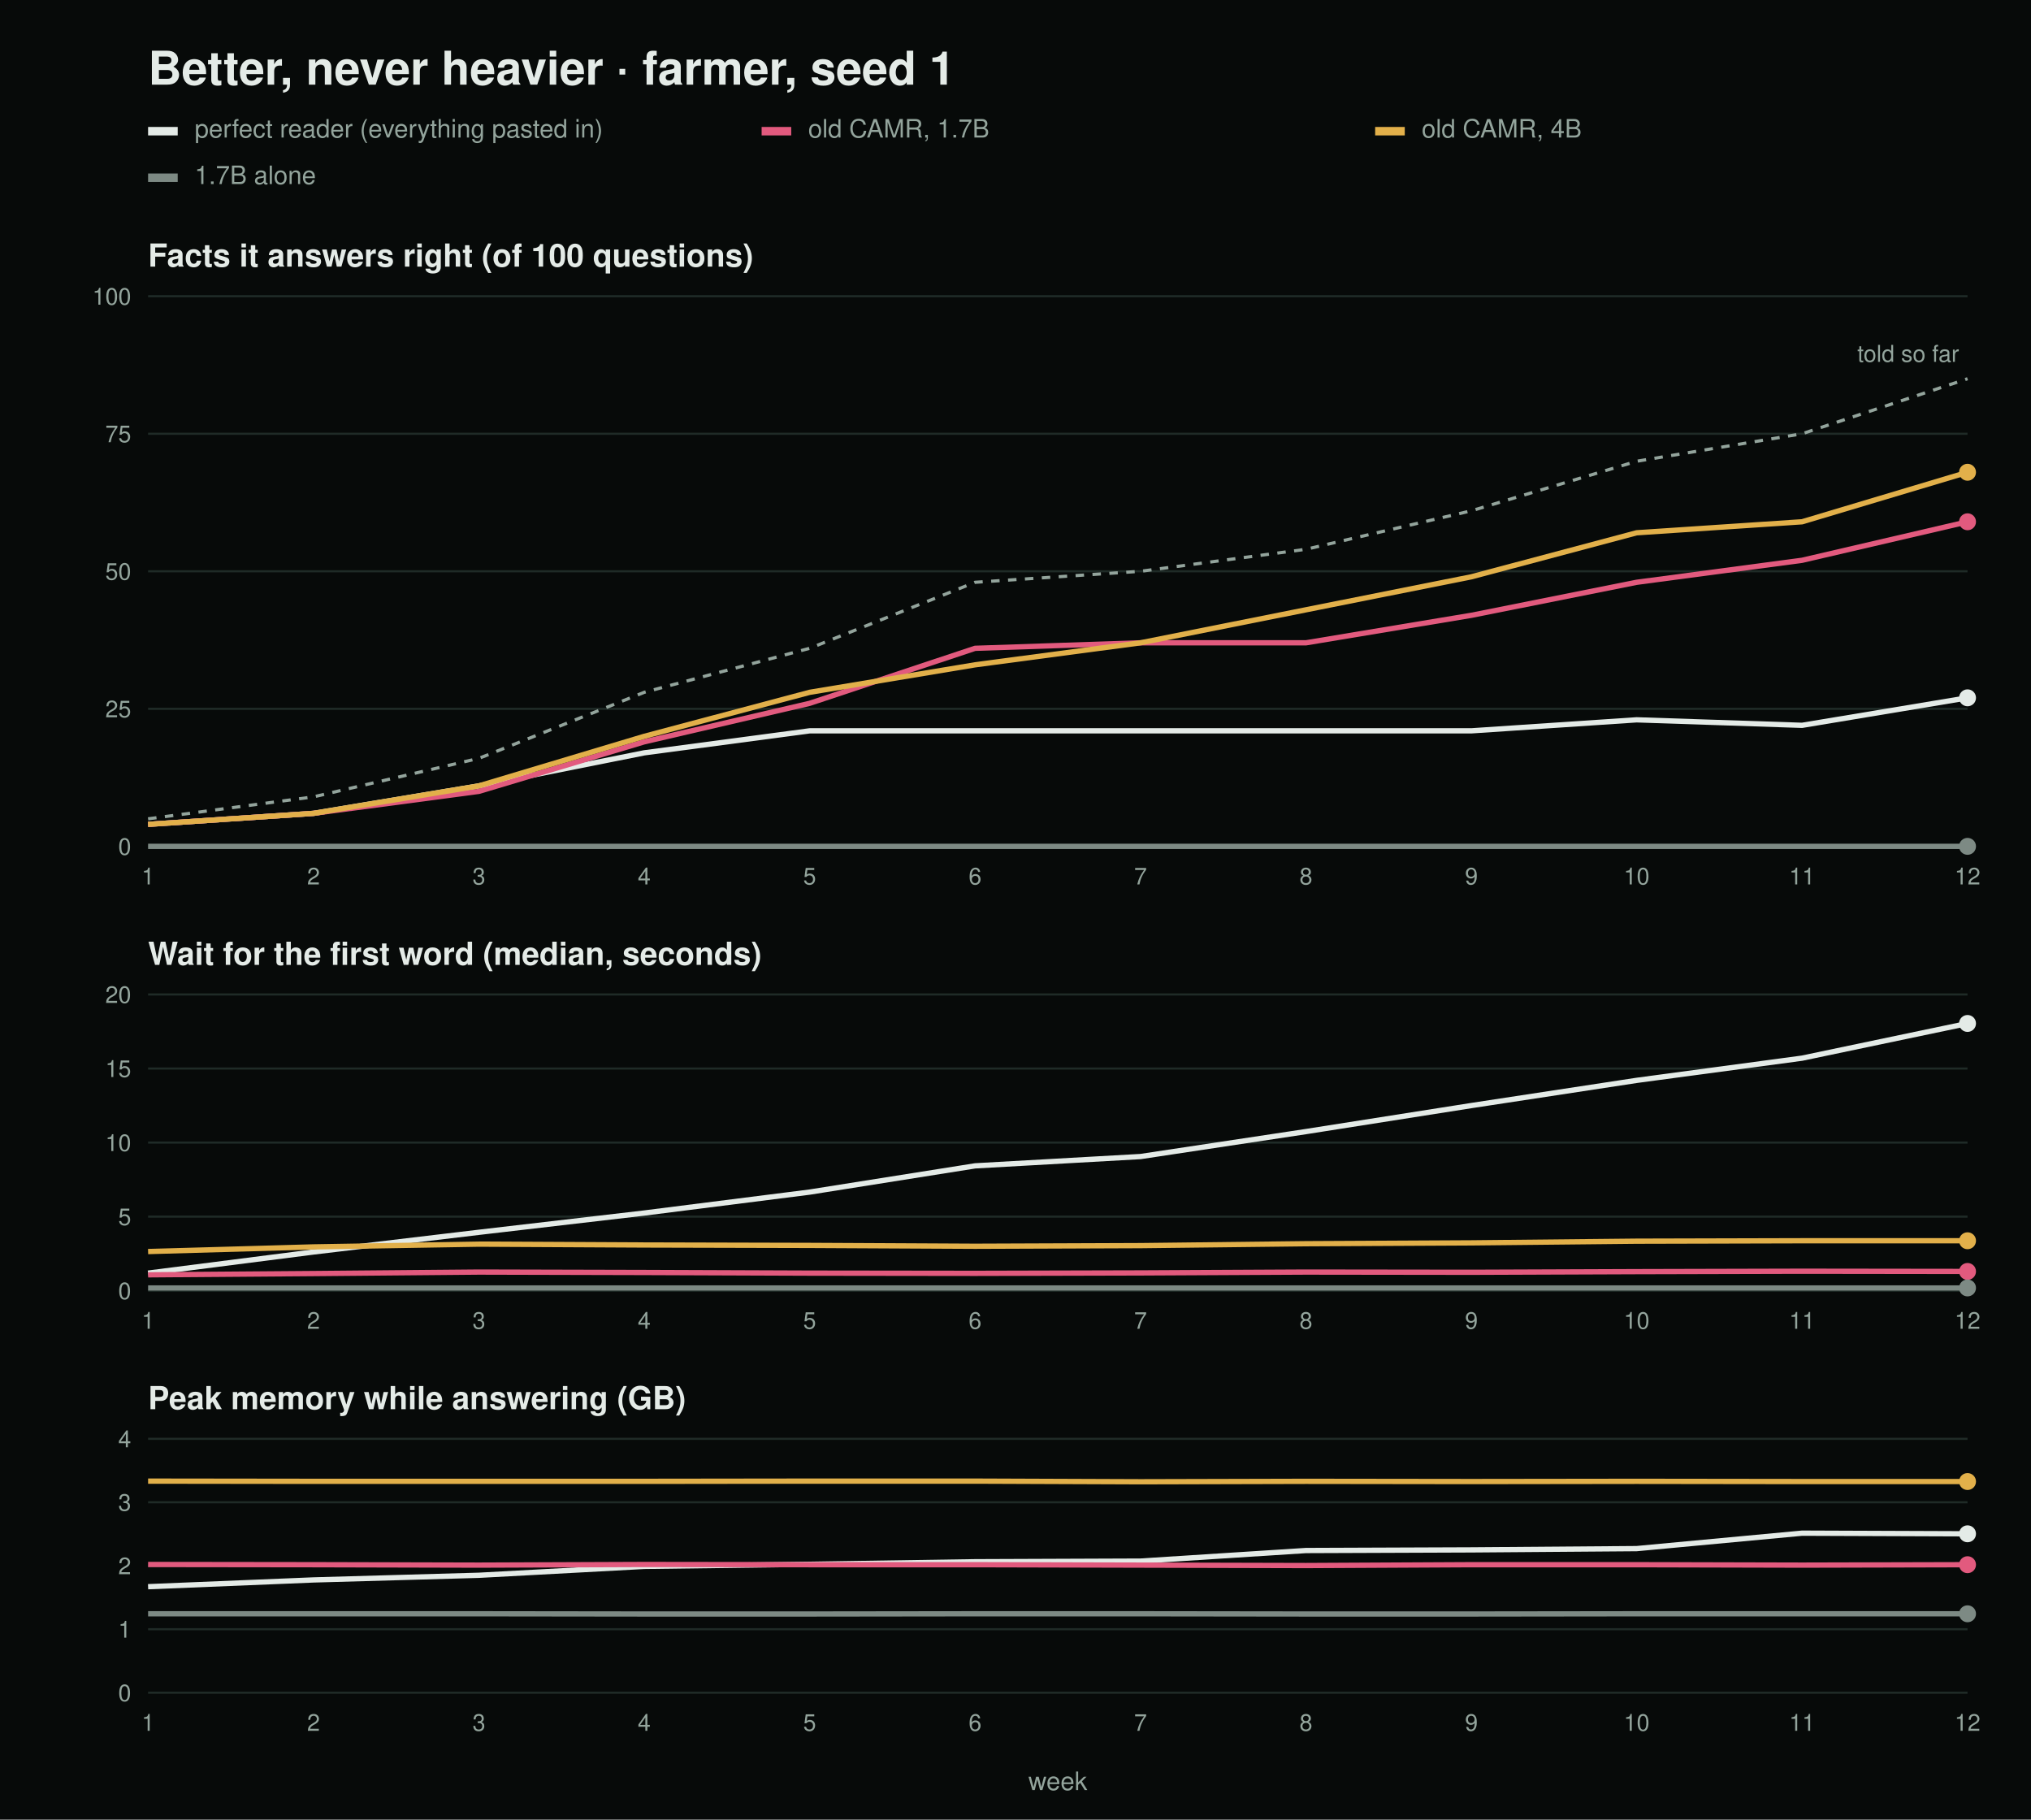
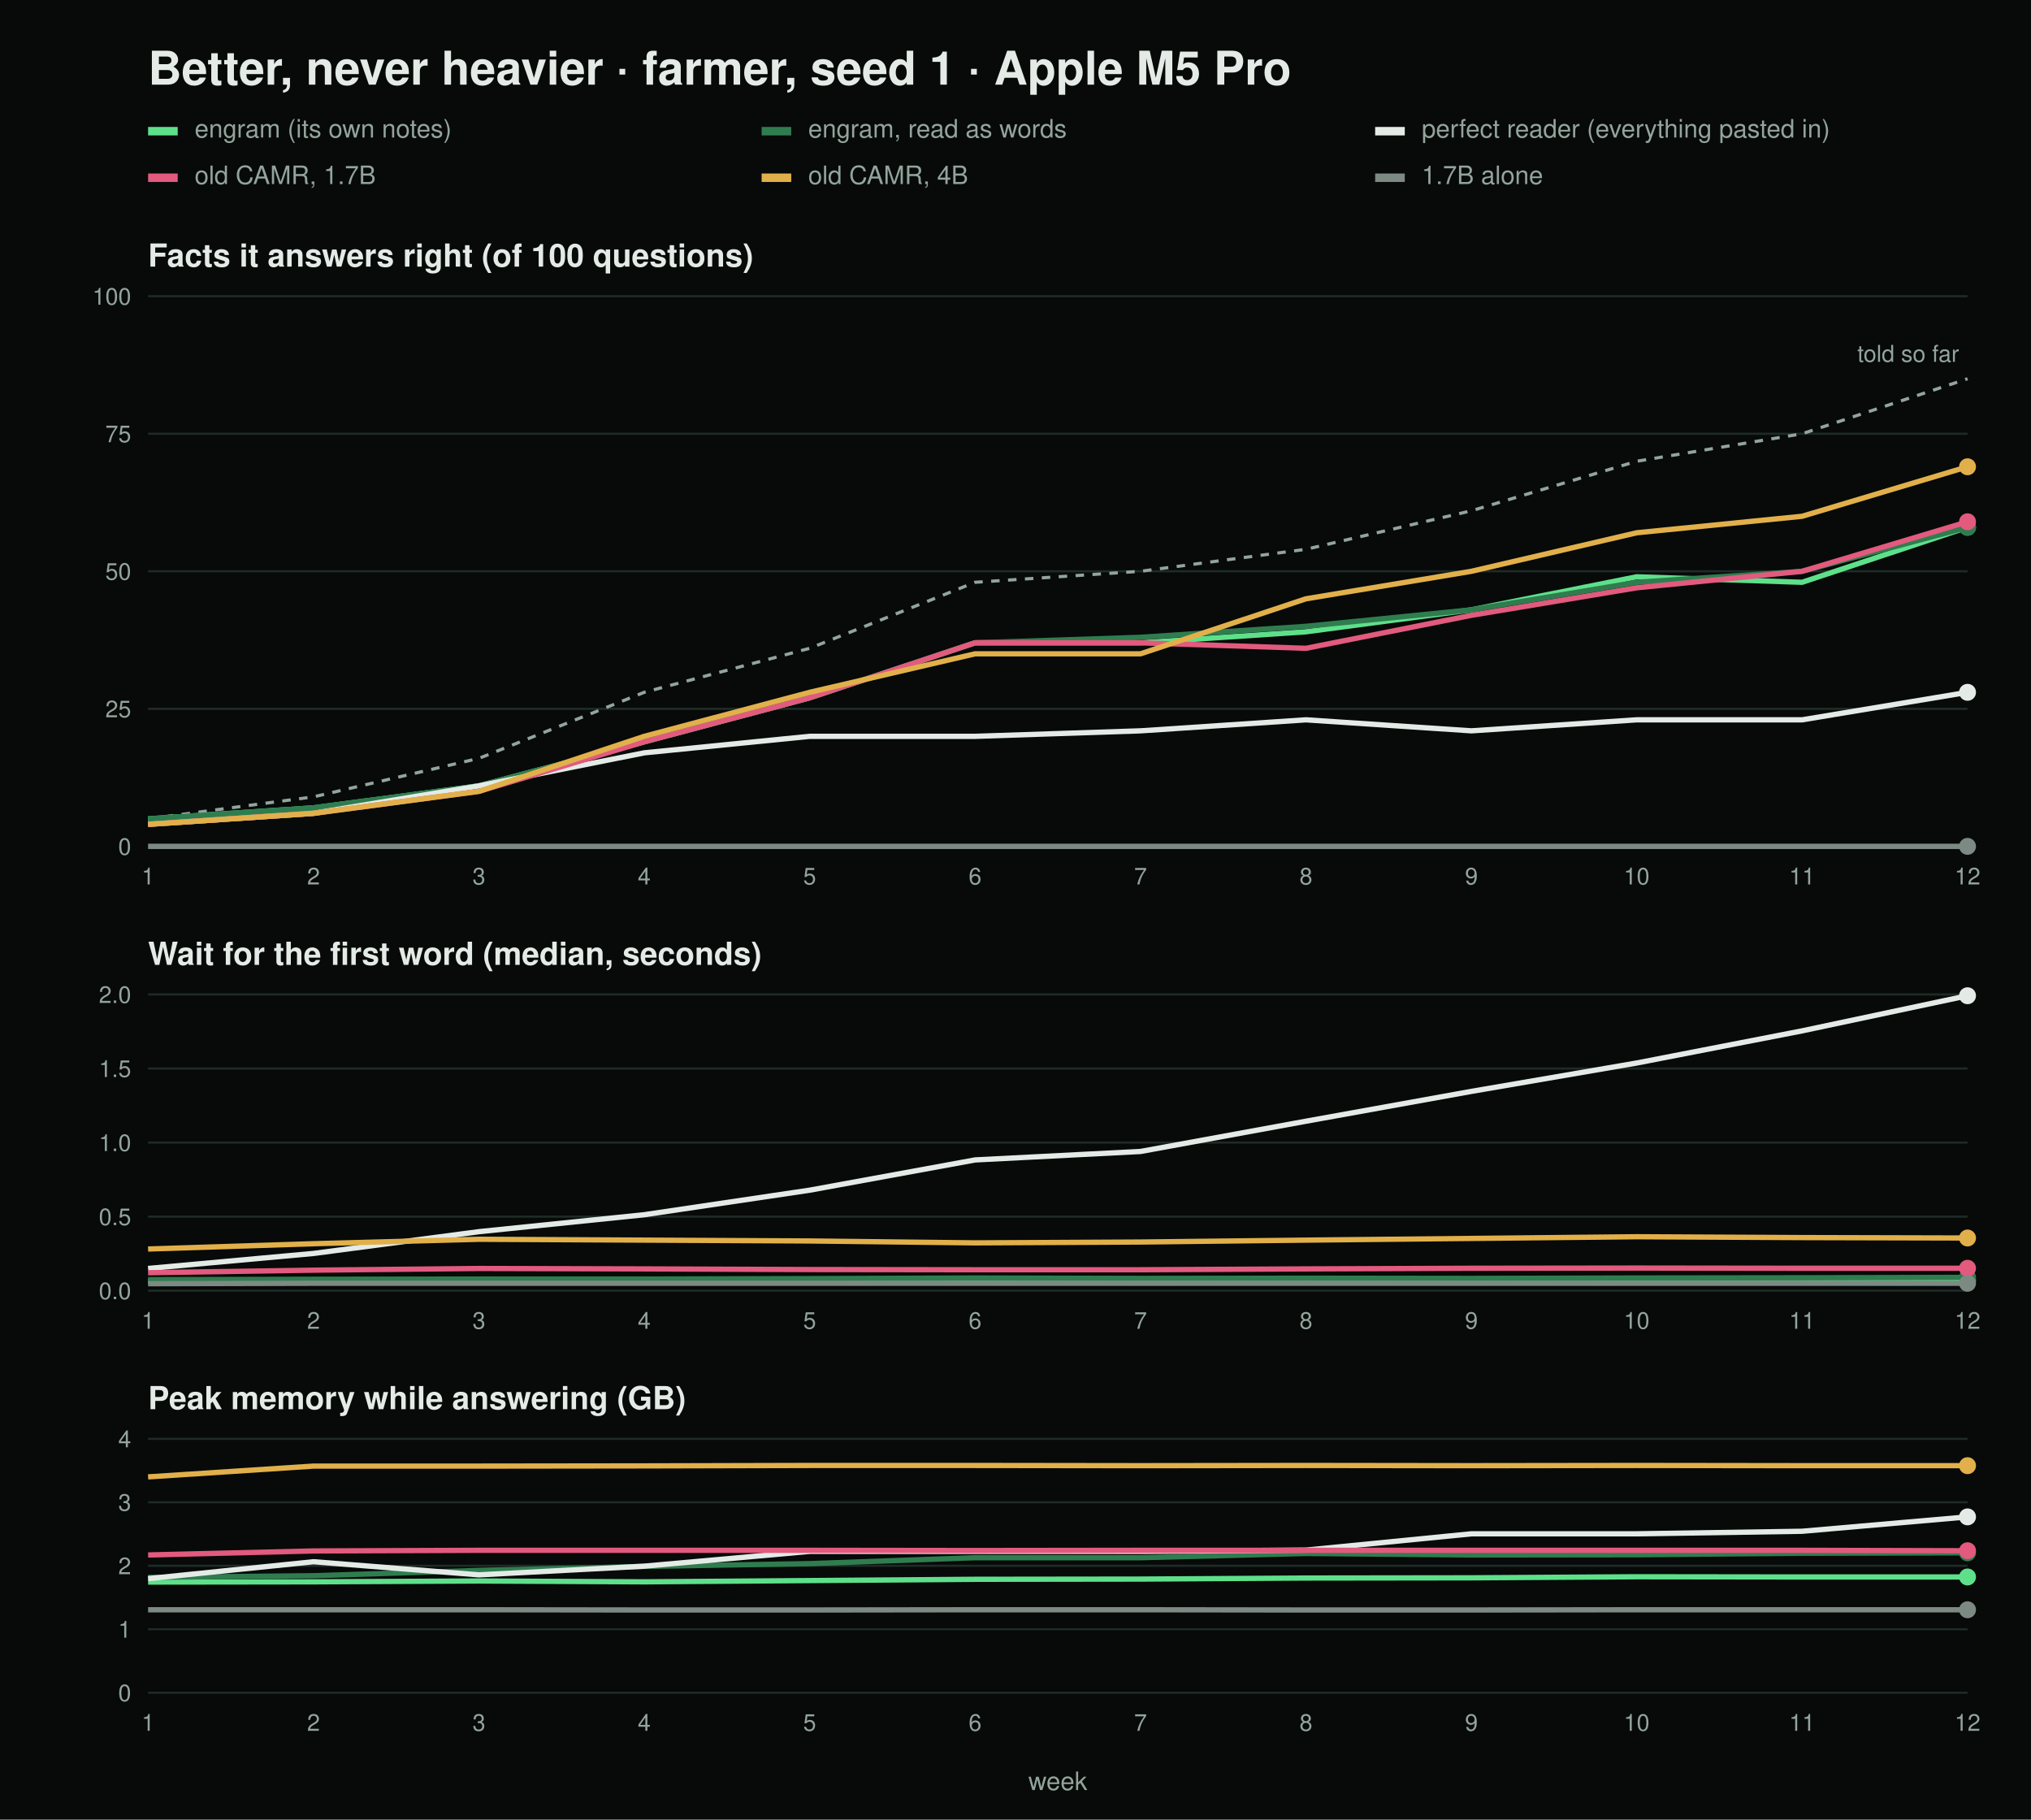
<svg xmlns="http://www.w3.org/2000/svg" viewBox="0 0 960 860" font-family="IBM Plex Sans, -apple-system, Helvetica, sans-serif">
  <rect width="960" height="860" fill="#070a09" />
-   <text x="70" y="40" fill="#e4ebe7" font-size="22" font-weight="700">Better, never heavier · farmer, seed 1</text>
-   <rect x="70" y="60" width="14" height="4" fill="#e4ebe7" />
-   <text x="92" y="65" fill="#93a49c" font-size="12">perfect reader (everything pasted in)</text>
-   <rect x="360" y="60" width="14" height="4" fill="#e25a7e" />
-   <text x="382" y="65" fill="#93a49c" font-size="12">old CAMR, 1.7B</text>
-   <rect x="650" y="60" width="14" height="4" fill="#e2b04a" />
-   <text x="672" y="65" fill="#93a49c" font-size="12">old CAMR, 4B</text>
-   <rect x="70" y="82" width="14" height="4" fill="#7d8a84" />
-   <text x="92" y="87" fill="#93a49c" font-size="12">1.7B alone</text>
+   <text x="70" y="40" fill="#e4ebe7" font-size="22" font-weight="700">Better, never heavier · farmer, seed 1 · Apple M5 Pro</text>
+   <rect x="70" y="60" width="14" height="4" fill="#5ee08a" />
+   <text x="92" y="65" fill="#93a49c" font-size="12">engram (its own notes)</text>
+   <rect x="360" y="60" width="14" height="4" fill="#2f7d4f" />
+   <text x="382" y="65" fill="#93a49c" font-size="12">engram, read as words</text>
+   <rect x="650" y="60" width="14" height="4" fill="#e4ebe7" />
+   <text x="672" y="65" fill="#93a49c" font-size="12">perfect reader (everything pasted in)</text>
+   <rect x="70" y="82" width="14" height="4" fill="#e25a7e" />
+   <text x="92" y="87" fill="#93a49c" font-size="12">old CAMR, 1.7B</text>
+   <rect x="360" y="82" width="14" height="4" fill="#e2b04a" />
+   <text x="382" y="87" fill="#93a49c" font-size="12">old CAMR, 4B</text>
+   <rect x="650" y="82" width="14" height="4" fill="#7d8a84" />
+   <text x="672" y="87" fill="#93a49c" font-size="12">1.7B alone</text>
  <text x="70" y="126" fill="#e4ebe7" font-size="15" font-weight="600">Facts it answers right (of 100 questions)</text>
  <line x1="70" x2="930" y1="400.0" y2="400.0" stroke="#1f2b27" />
  <text x="62" y="404.0" fill="#93a49c" font-size="11" text-anchor="end">0</text>
  <line x1="70" x2="930" y1="335.0" y2="335.0" stroke="#1f2b27" />
  <text x="62" y="339.0" fill="#93a49c" font-size="11" text-anchor="end">25</text>
  <line x1="70" x2="930" y1="270.0" y2="270.0" stroke="#1f2b27" />
  <text x="62" y="274.0" fill="#93a49c" font-size="11" text-anchor="end">50</text>
  <line x1="70" x2="930" y1="205.0" y2="205.0" stroke="#1f2b27" />
  <text x="62" y="209.0" fill="#93a49c" font-size="11" text-anchor="end">75</text>
  <line x1="70" x2="930" y1="140.0" y2="140.0" stroke="#1f2b27" />
  <text x="62" y="144.0" fill="#93a49c" font-size="11" text-anchor="end">100</text>
  <text x="70.0" y="418" fill="#93a49c" font-size="11" text-anchor="middle">1</text>
  <text x="148.2" y="418" fill="#93a49c" font-size="11" text-anchor="middle">2</text>
  <text x="226.4" y="418" fill="#93a49c" font-size="11" text-anchor="middle">3</text>
  <text x="304.5" y="418" fill="#93a49c" font-size="11" text-anchor="middle">4</text>
  <text x="382.7" y="418" fill="#93a49c" font-size="11" text-anchor="middle">5</text>
  <text x="460.9" y="418" fill="#93a49c" font-size="11" text-anchor="middle">6</text>
  <text x="539.1" y="418" fill="#93a49c" font-size="11" text-anchor="middle">7</text>
  <text x="617.3" y="418" fill="#93a49c" font-size="11" text-anchor="middle">8</text>
  <text x="695.5" y="418" fill="#93a49c" font-size="11" text-anchor="middle">9</text>
  <text x="773.6" y="418" fill="#93a49c" font-size="11" text-anchor="middle">10</text>
  <text x="851.8" y="418" fill="#93a49c" font-size="11" text-anchor="middle">11</text>
  <text x="930.0" y="418" fill="#93a49c" font-size="11" text-anchor="middle">12</text>
  <polyline points="70.0,387.0 148.2,376.6 226.4,358.4 304.5,327.2 382.7,306.4 460.9,275.2 539.1,270.0 617.3,259.6 695.5,241.4 773.6,218.0 851.8,205.0 930.0,179.0" fill="none" stroke="#93a49c" stroke-width="1.5" stroke-dasharray="4 4" />
  <text x="926.0" y="171.0" fill="#93a49c" font-size="11" text-anchor="end">told so far</text>
-   <polyline points="70.0,389.6 148.2,384.4 226.4,371.4 304.5,355.8 382.7,345.4 460.9,345.4 539.1,345.4 617.3,345.4 695.5,345.4 773.6,340.2 851.8,342.8 930.0,329.8" fill="none" stroke="#e4ebe7" stroke-width="2.5" stroke-linejoin="round" />
-   <circle cx="930.0" cy="329.8" r="4" fill="#e4ebe7" />
-   <polyline points="70.0,389.6 148.2,384.4 226.4,374.0 304.5,350.6 382.7,332.4 460.9,306.4 539.1,303.8 617.3,303.8 695.5,290.8 773.6,275.2 851.8,264.8 930.0,246.6" fill="none" stroke="#e25a7e" stroke-width="2.5" stroke-linejoin="round" />
+   <polyline points="70.0,387.0 148.2,381.8 226.4,371.4 304.5,350.6 382.7,329.8 460.9,303.8 539.1,303.8 617.3,298.6 695.5,288.2 773.6,272.6 851.8,275.2 930.0,249.2" fill="none" stroke="#5ee08a" stroke-width="2.5" stroke-linejoin="round" />
+   <circle cx="930.0" cy="249.2" r="4" fill="#5ee08a" />
+   <polyline points="70.0,387.0 148.2,381.8 226.4,371.4 304.5,350.6 382.7,329.8 460.9,303.8 539.1,301.2 617.3,296.0 695.5,288.2 773.6,275.2 851.8,270.0 930.0,249.2" fill="none" stroke="#2f7d4f" stroke-width="2.5" stroke-linejoin="round" />
+   <circle cx="930.0" cy="249.2" r="4" fill="#2f7d4f" />
+   <polyline points="70.0,389.6 148.2,384.4 226.4,371.4 304.5,355.8 382.7,348.0 460.9,348.0 539.1,345.4 617.3,340.2 695.5,345.4 773.6,340.2 851.8,340.2 930.0,327.2" fill="none" stroke="#e4ebe7" stroke-width="2.5" stroke-linejoin="round" />
+   <circle cx="930.0" cy="327.2" r="4" fill="#e4ebe7" />
+   <polyline points="70.0,389.6 148.2,384.4 226.4,374.0 304.5,350.6 382.7,329.8 460.9,303.8 539.1,303.8 617.3,306.4 695.5,290.8 773.6,277.8 851.8,270.0 930.0,246.6" fill="none" stroke="#e25a7e" stroke-width="2.5" stroke-linejoin="round" />
  <circle cx="930.0" cy="246.6" r="4" fill="#e25a7e" />
-   <polyline points="70.0,389.6 148.2,384.4 226.4,371.4 304.5,348.0 382.7,327.2 460.9,314.2 539.1,303.8 617.3,288.2 695.5,272.6 773.6,251.8 851.8,246.6 930.0,223.2" fill="none" stroke="#e2b04a" stroke-width="2.5" stroke-linejoin="round" />
-   <circle cx="930.0" cy="223.2" r="4" fill="#e2b04a" />
+   <polyline points="70.0,389.6 148.2,384.4 226.4,374.0 304.5,348.0 382.7,327.2 460.9,309.0 539.1,309.0 617.3,283.0 695.5,270.0 773.6,251.8 851.8,244.0 930.0,220.6" fill="none" stroke="#e2b04a" stroke-width="2.5" stroke-linejoin="round" />
+   <circle cx="930.0" cy="220.6" r="4" fill="#e2b04a" />
  <polyline points="70.0,400.0 148.2,400.0 226.4,400.0 304.5,400.0 382.7,400.0 460.9,400.0 539.1,400.0 617.3,400.0 695.5,400.0 773.6,400.0 851.8,400.0 930.0,400.0" fill="none" stroke="#7d8a84" stroke-width="2.5" stroke-linejoin="round" />
  <circle cx="930.0" cy="400.0" r="4" fill="#7d8a84" />
  <text x="70" y="456" fill="#e4ebe7" font-size="15" font-weight="600">Wait for the first word (median, seconds)</text>
  <line x1="70" x2="930" y1="610.0" y2="610.0" stroke="#1f2b27" />
-   <text x="62" y="614.0" fill="#93a49c" font-size="11" text-anchor="end">0</text>
+   <text x="62" y="614.0" fill="#93a49c" font-size="11" text-anchor="end">0.0</text>
  <line x1="70" x2="930" y1="575.0" y2="575.0" stroke="#1f2b27" />
-   <text x="62" y="579.0" fill="#93a49c" font-size="11" text-anchor="end">5</text>
+   <text x="62" y="579.0" fill="#93a49c" font-size="11" text-anchor="end">0.5</text>
  <line x1="70" x2="930" y1="540.0" y2="540.0" stroke="#1f2b27" />
-   <text x="62" y="544.0" fill="#93a49c" font-size="11" text-anchor="end">10</text>
+   <text x="62" y="544.0" fill="#93a49c" font-size="11" text-anchor="end">1.0</text>
  <line x1="70" x2="930" y1="505.0" y2="505.0" stroke="#1f2b27" />
-   <text x="62" y="509.0" fill="#93a49c" font-size="11" text-anchor="end">15</text>
+   <text x="62" y="509.0" fill="#93a49c" font-size="11" text-anchor="end">1.5</text>
  <line x1="70" x2="930" y1="470.0" y2="470.0" stroke="#1f2b27" />
-   <text x="62" y="474.0" fill="#93a49c" font-size="11" text-anchor="end">20</text>
+   <text x="62" y="474.0" fill="#93a49c" font-size="11" text-anchor="end">2.0</text>
  <text x="70.0" y="628" fill="#93a49c" font-size="11" text-anchor="middle">1</text>
  <text x="148.2" y="628" fill="#93a49c" font-size="11" text-anchor="middle">2</text>
  <text x="226.4" y="628" fill="#93a49c" font-size="11" text-anchor="middle">3</text>
  <text x="304.5" y="628" fill="#93a49c" font-size="11" text-anchor="middle">4</text>
  <text x="382.7" y="628" fill="#93a49c" font-size="11" text-anchor="middle">5</text>
  <text x="460.9" y="628" fill="#93a49c" font-size="11" text-anchor="middle">6</text>
  <text x="539.1" y="628" fill="#93a49c" font-size="11" text-anchor="middle">7</text>
  <text x="617.3" y="628" fill="#93a49c" font-size="11" text-anchor="middle">8</text>
  <text x="695.5" y="628" fill="#93a49c" font-size="11" text-anchor="middle">9</text>
  <text x="773.6" y="628" fill="#93a49c" font-size="11" text-anchor="middle">10</text>
  <text x="851.8" y="628" fill="#93a49c" font-size="11" text-anchor="middle">11</text>
  <text x="930.0" y="628" fill="#93a49c" font-size="11" text-anchor="middle">12</text>
-   <polyline points="70.0,601.7 148.2,591.7 226.4,582.4 304.5,573.3 382.7,563.4 460.9,551.0 539.1,546.6 617.3,534.8 695.5,522.5 773.6,510.6 851.8,500.1 930.0,483.7" fill="none" stroke="#e4ebe7" stroke-width="2.5" stroke-linejoin="round" />
-   <circle cx="930.0" cy="483.7" r="4" fill="#e4ebe7" />
-   <polyline points="70.0,602.5 148.2,601.9 226.4,601.2 304.5,601.4 382.7,601.7 460.9,601.8 539.1,601.6 617.3,601.2 695.5,601.3 773.6,601.0 851.8,600.8 930.0,600.9" fill="none" stroke="#e25a7e" stroke-width="2.5" stroke-linejoin="round" />
-   <circle cx="930.0" cy="600.9" r="4" fill="#e25a7e" />
-   <polyline points="70.0,591.5 148.2,589.3 226.4,588.0 304.5,588.4 382.7,588.6 460.9,589.0 539.1,588.7 617.3,587.8 695.5,587.4 773.6,586.6 851.8,586.4 930.0,586.4" fill="none" stroke="#e2b04a" stroke-width="2.5" stroke-linejoin="round" />
-   <circle cx="930.0" cy="586.4" r="4" fill="#e2b04a" />
-   <polyline points="70.0,608.7 148.2,608.7 226.4,608.7 304.5,608.7 382.7,608.7 460.9,608.7 539.1,608.7 617.3,608.7 695.5,608.7 773.6,608.7 851.8,608.7 930.0,608.7" fill="none" stroke="#7d8a84" stroke-width="2.5" stroke-linejoin="round" />
-   <circle cx="930.0" cy="608.7" r="4" fill="#7d8a84" />
+   <polyline points="70.0,605.5 148.2,605.3 226.4,605.2 304.5,605.2 382.7,605.2 460.9,605.2 539.1,605.2 617.3,605.2 695.5,605.2 773.6,605.3 851.8,605.2 930.0,605.1" fill="none" stroke="#5ee08a" stroke-width="2.5" stroke-linejoin="round" />
+   <circle cx="930.0" cy="605.1" r="4" fill="#5ee08a" />
+   <polyline points="70.0,604.8 148.2,604.6 226.4,604.5 304.5,604.5 382.7,604.3 460.9,604.0 539.1,604.2 617.3,604.1 695.5,604.2 773.6,604.0 851.8,603.9 930.0,603.7" fill="none" stroke="#2f7d4f" stroke-width="2.5" stroke-linejoin="round" />
+   <circle cx="930.0" cy="603.7" r="4" fill="#2f7d4f" />
+   <polyline points="70.0,599.5 148.2,592.4 226.4,582.1 304.5,574.1 382.7,562.5 460.9,548.2 539.1,544.2 617.3,529.9 695.5,515.8 773.6,502.4 851.8,487.2 930.0,470.6" fill="none" stroke="#e4ebe7" stroke-width="2.5" stroke-linejoin="round" />
+   <circle cx="930.0" cy="470.6" r="4" fill="#e4ebe7" />
+   <polyline points="70.0,601.5 148.2,600.3 226.4,599.5 304.5,599.7 382.7,600.0 460.9,600.1 539.1,600.1 617.3,599.7 695.5,599.4 773.6,599.3 851.8,599.4 930.0,599.4" fill="none" stroke="#e25a7e" stroke-width="2.5" stroke-linejoin="round" />
+   <circle cx="930.0" cy="599.4" r="4" fill="#e25a7e" />
+   <polyline points="70.0,590.3 148.2,587.8 226.4,585.7 304.5,586.1 382.7,586.5 460.9,587.4 539.1,587.0 617.3,586.1 695.5,585.3 773.6,584.5 851.8,584.9 930.0,585.1" fill="none" stroke="#e2b04a" stroke-width="2.5" stroke-linejoin="round" />
+   <circle cx="930.0" cy="585.1" r="4" fill="#e2b04a" />
+   <polyline points="70.0,606.7 148.2,606.5 226.4,606.5 304.5,606.5 382.7,606.5 460.9,606.5 539.1,606.5 617.3,606.5 695.5,606.5 773.6,606.5 851.8,606.5 930.0,606.5" fill="none" stroke="#7d8a84" stroke-width="2.5" stroke-linejoin="round" />
+   <circle cx="930.0" cy="606.5" r="4" fill="#7d8a84" />
  <text x="70" y="666" fill="#e4ebe7" font-size="15" font-weight="600">Peak memory while answering (GB)</text>
  <line x1="70" x2="930" y1="800.0" y2="800.0" stroke="#1f2b27" />
  <text x="62" y="804.0" fill="#93a49c" font-size="11" text-anchor="end">0</text>
  <line x1="70" x2="930" y1="770.0" y2="770.0" stroke="#1f2b27" />
  <text x="62" y="774.0" fill="#93a49c" font-size="11" text-anchor="end">1</text>
  <line x1="70" x2="930" y1="740.0" y2="740.0" stroke="#1f2b27" />
  <text x="62" y="744.0" fill="#93a49c" font-size="11" text-anchor="end">2</text>
  <line x1="70" x2="930" y1="710.0" y2="710.0" stroke="#1f2b27" />
  <text x="62" y="714.0" fill="#93a49c" font-size="11" text-anchor="end">3</text>
  <line x1="70" x2="930" y1="680.0" y2="680.0" stroke="#1f2b27" />
  <text x="62" y="684.0" fill="#93a49c" font-size="11" text-anchor="end">4</text>
  <text x="70.0" y="818" fill="#93a49c" font-size="11" text-anchor="middle">1</text>
  <text x="148.2" y="818" fill="#93a49c" font-size="11" text-anchor="middle">2</text>
  <text x="226.4" y="818" fill="#93a49c" font-size="11" text-anchor="middle">3</text>
  <text x="304.5" y="818" fill="#93a49c" font-size="11" text-anchor="middle">4</text>
  <text x="382.7" y="818" fill="#93a49c" font-size="11" text-anchor="middle">5</text>
  <text x="460.9" y="818" fill="#93a49c" font-size="11" text-anchor="middle">6</text>
  <text x="539.1" y="818" fill="#93a49c" font-size="11" text-anchor="middle">7</text>
  <text x="617.3" y="818" fill="#93a49c" font-size="11" text-anchor="middle">8</text>
  <text x="695.5" y="818" fill="#93a49c" font-size="11" text-anchor="middle">9</text>
  <text x="773.6" y="818" fill="#93a49c" font-size="11" text-anchor="middle">10</text>
  <text x="851.8" y="818" fill="#93a49c" font-size="11" text-anchor="middle">11</text>
  <text x="930.0" y="818" fill="#93a49c" font-size="11" text-anchor="middle">12</text>
-   <polyline points="70.0,749.9 148.2,746.7 226.4,744.5 304.5,740.3 382.7,739.3 460.9,738.1 539.1,737.8 617.3,732.8 695.5,732.5 773.6,731.9 851.8,724.6 930.0,724.9" fill="none" stroke="#e4ebe7" stroke-width="2.5" stroke-linejoin="round" />
-   <circle cx="930.0" cy="724.9" r="4" fill="#e4ebe7" />
-   <polyline points="70.0,739.4 148.2,739.5 226.4,739.7 304.5,739.4 382.7,739.5 460.9,739.5 539.1,739.7 617.3,739.9 695.5,739.5 773.6,739.5 851.8,739.7 930.0,739.5" fill="none" stroke="#e25a7e" stroke-width="2.5" stroke-linejoin="round" />
-   <circle cx="930.0" cy="739.5" r="4" fill="#e25a7e" />
-   <polyline points="70.0,700.0 148.2,700.1 226.4,700.1 304.5,700.1 382.7,700.0 460.9,700.0 539.1,700.3 617.3,700.1 695.5,700.2 773.6,700.1 851.8,700.2 930.0,700.2" fill="none" stroke="#e2b04a" stroke-width="2.5" stroke-linejoin="round" />
-   <circle cx="930.0" cy="700.2" r="4" fill="#e2b04a" />
-   <polyline points="70.0,762.7 148.2,762.7 226.4,762.7 304.5,762.8 382.7,762.8 460.9,762.7 539.1,762.7 617.3,762.8 695.5,762.8 773.6,762.7 851.8,762.7 930.0,762.7" fill="none" stroke="#7d8a84" stroke-width="2.5" stroke-linejoin="round" />
-   <circle cx="930.0" cy="762.7" r="4" fill="#7d8a84" />
+   <polyline points="70.0,747.7 148.2,747.6 226.4,747.2 304.5,747.6 382.7,747.0 460.9,746.4 539.1,746.3 617.3,745.8 695.5,745.7 773.6,745.2 851.8,745.3 930.0,745.3" fill="none" stroke="#5ee08a" stroke-width="2.5" stroke-linejoin="round" />
+   <circle cx="930.0" cy="745.3" r="4" fill="#5ee08a" />
+   <polyline points="70.0,745.5 148.2,744.7 226.4,742.2 304.5,740.3 382.7,739.0 460.9,736.2 539.1,736.2 617.3,734.2 695.5,734.9 773.6,734.8 851.8,734.1 930.0,733.9" fill="none" stroke="#2f7d4f" stroke-width="2.5" stroke-linejoin="round" />
+   <circle cx="930.0" cy="733.9" r="4" fill="#2f7d4f" />
+   <polyline points="70.0,746.1 148.2,738.1 226.4,744.3 304.5,740.2 382.7,733.2 460.9,733.2 539.1,733.2 617.3,732.6 695.5,724.9 773.6,724.9 851.8,723.7 930.0,716.9" fill="none" stroke="#e4ebe7" stroke-width="2.5" stroke-linejoin="round" />
+   <circle cx="930.0" cy="716.9" r="4" fill="#e4ebe7" />
+   <polyline points="70.0,734.9 148.2,733.0 226.4,732.7 304.5,732.7 382.7,732.7 460.9,732.8 539.1,732.7 617.3,732.7 695.5,732.7 773.6,732.7 851.8,732.7 930.0,732.9" fill="none" stroke="#e25a7e" stroke-width="2.5" stroke-linejoin="round" />
+   <circle cx="930.0" cy="732.9" r="4" fill="#e25a7e" />
+   <polyline points="70.0,698.0 148.2,692.9 226.4,692.9 304.5,692.8 382.7,692.6 460.9,692.6 539.1,692.7 617.3,692.6 695.5,692.7 773.6,692.6 851.8,692.7 930.0,692.7" fill="none" stroke="#e2b04a" stroke-width="2.5" stroke-linejoin="round" />
+   <circle cx="930.0" cy="692.7" r="4" fill="#e2b04a" />
+   <polyline points="70.0,760.8 148.2,760.8 226.4,760.8 304.5,760.9 382.7,760.9 460.9,760.8 539.1,760.8 617.3,760.9 695.5,760.9 773.6,760.8 851.8,760.8 930.0,760.8" fill="none" stroke="#7d8a84" stroke-width="2.5" stroke-linejoin="round" />
+   <circle cx="930.0" cy="760.8" r="4" fill="#7d8a84" />
  <text x="500.0" y="846" fill="#93a49c" font-size="12" text-anchor="middle">week</text>
</svg>
